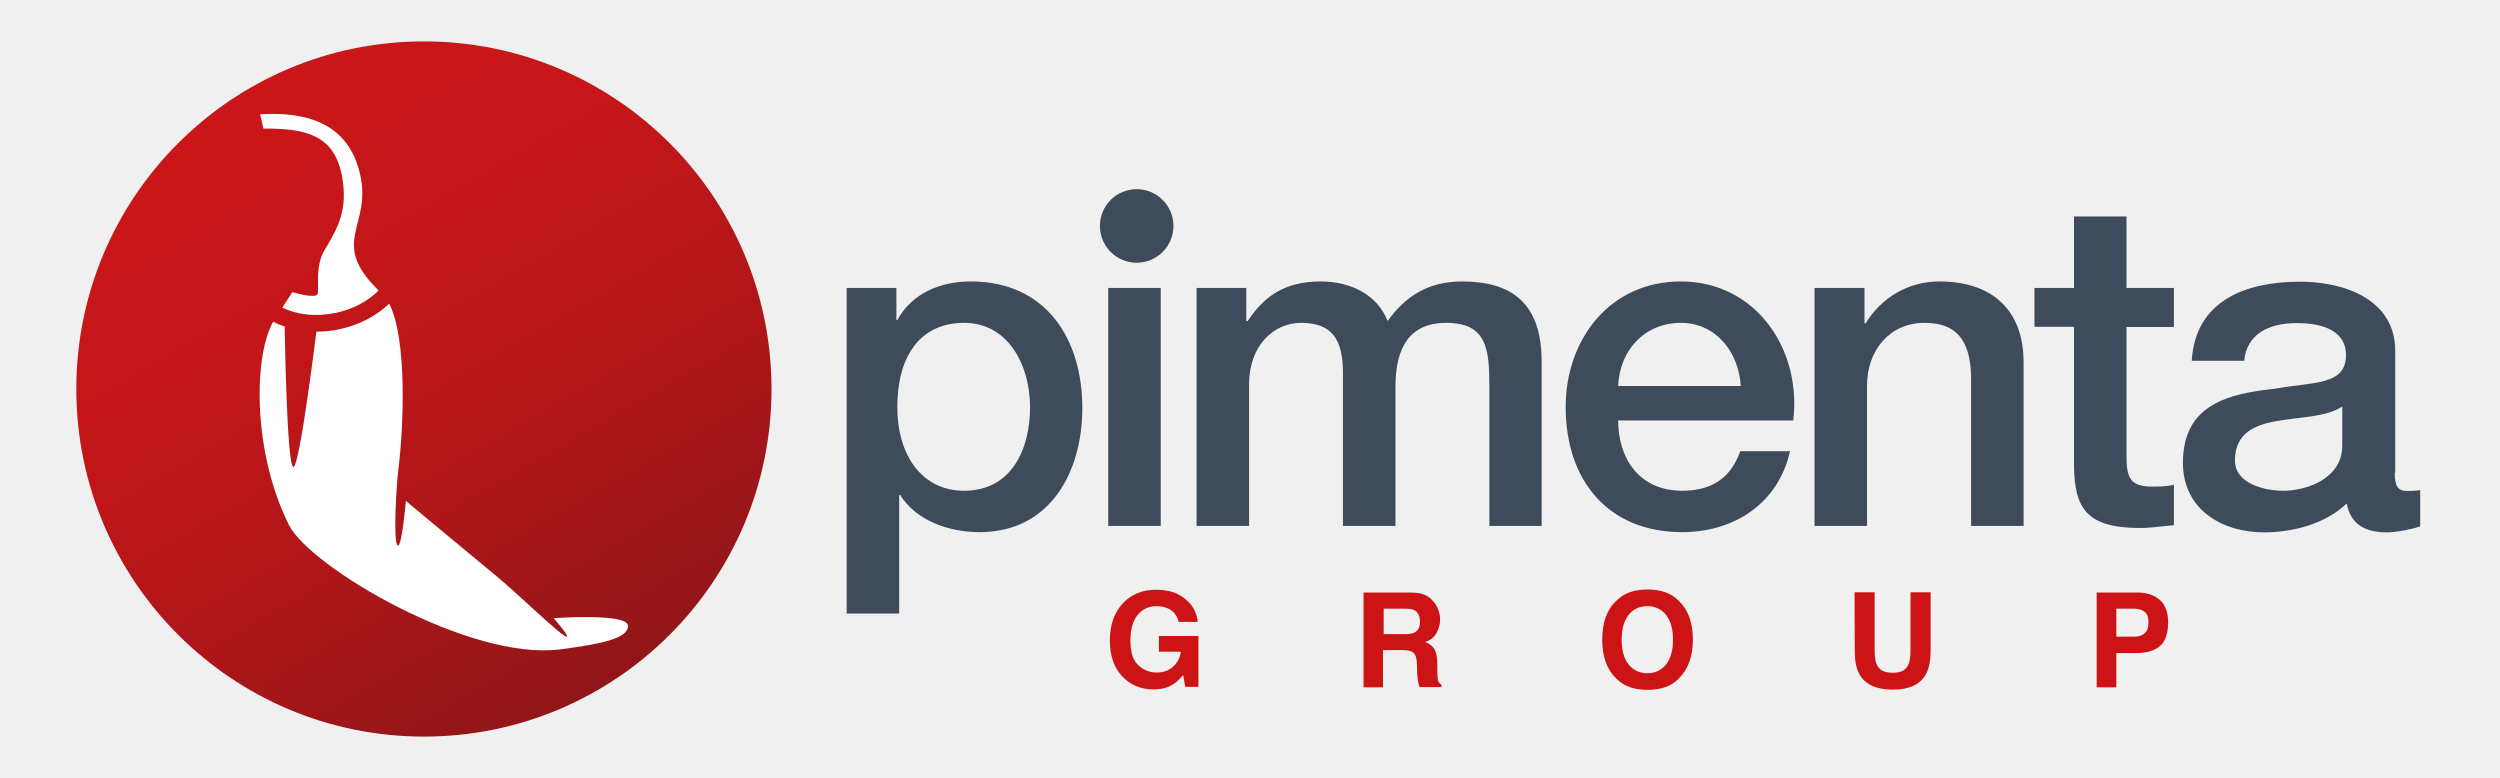
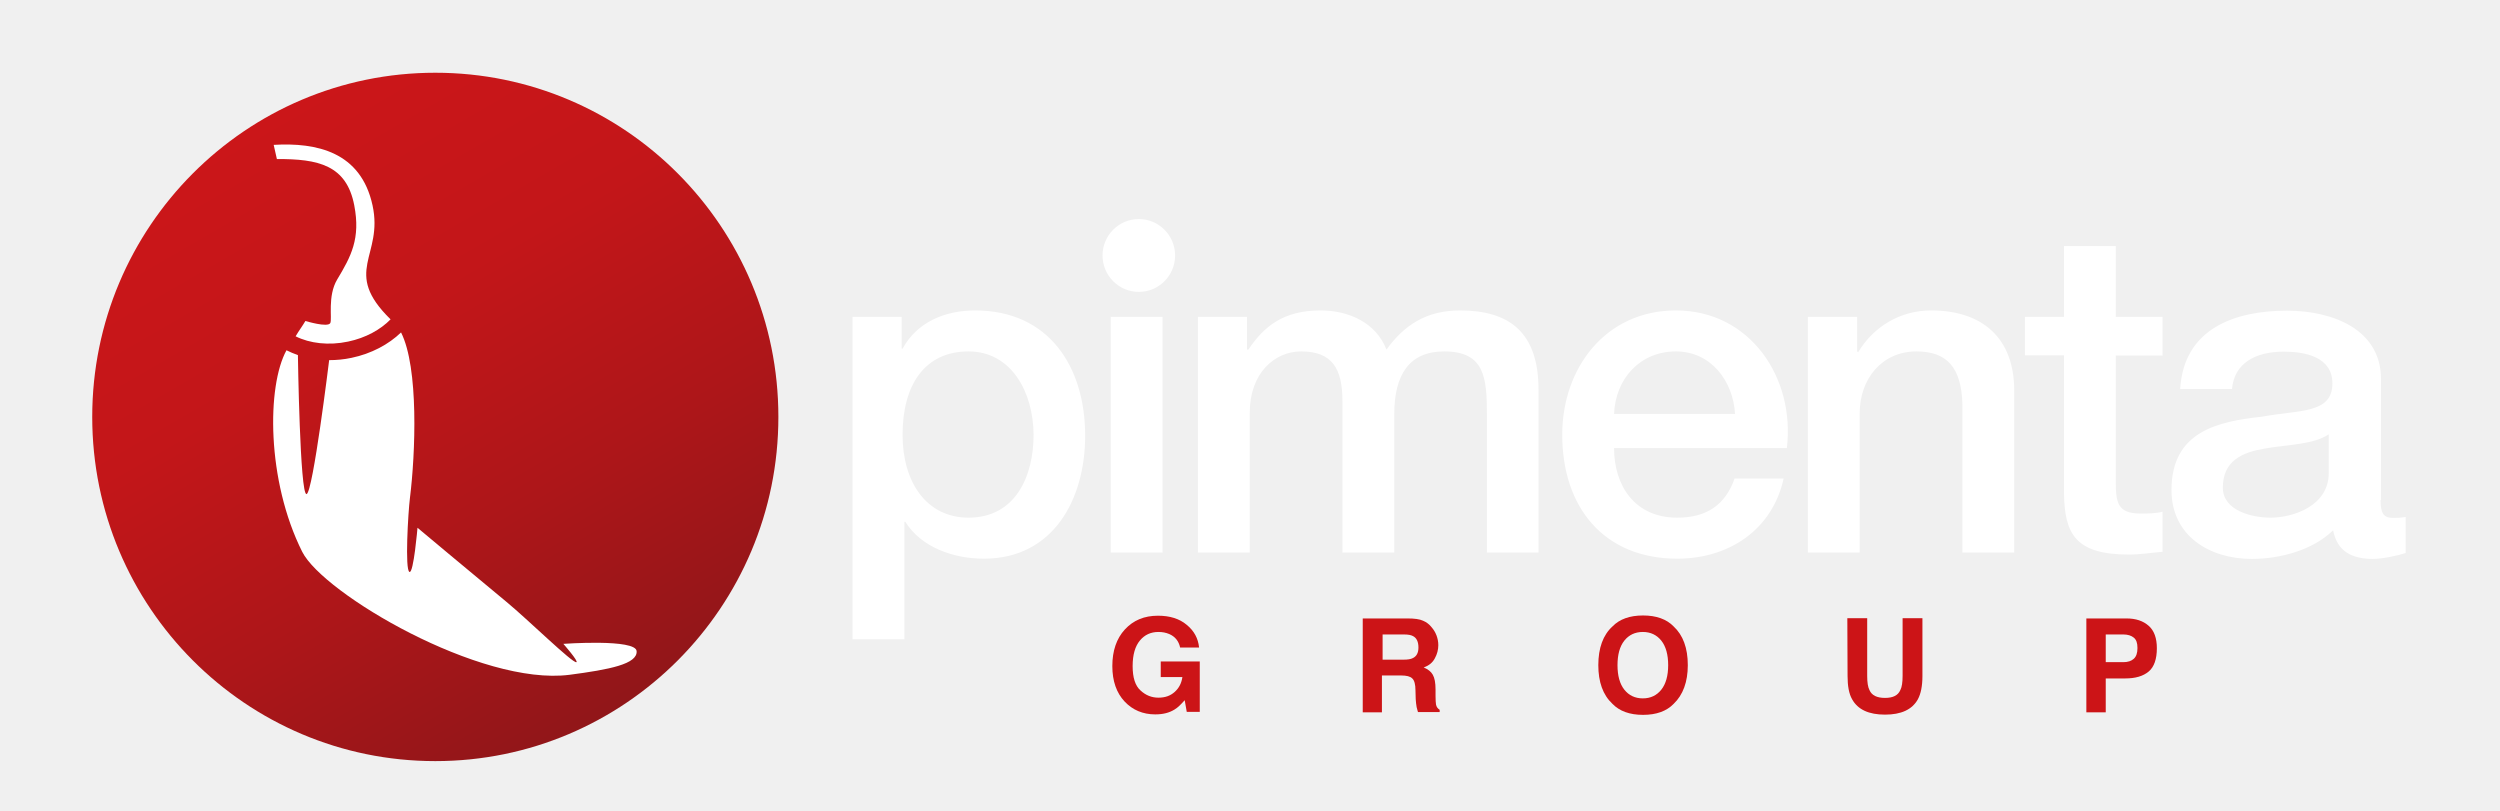
- <svg xmlns="http://www.w3.org/2000/svg" version="1.1" id="Logo" x="0px" y="0px" viewBox="0 0 1081 336" style="enable-background:new 0 0 1081 336;" xml:space="preserve">
-   <style type="text/css">
- 	.st0{fill:#3D4B5B;}
- 	.st1{fill:url(#SVGID_1_);}
- 	.st2{fill:#FFFFFF;}
- 	.st3{fill:#CC1417;}
- </style>
-   <g>
-     <path class="st0" d="M366.1,124.5h21.5v13.9h0.4c6.4-11.7,18.7-16.7,31.8-16.7c32.4,0,48.2,24.7,48.2,54.7   c0,27.7-13.9,53.7-44.4,53.7c-13.1,0-27.3-4.8-34.4-16.1h-0.4v51.3h-22.7L366.1,124.5L366.1,124.5z M416.9,139.6   c-19.1,0-28.9,14.5-28.9,36.4c0,20.7,10.5,36.2,28.9,36.2c20.7,0,28.5-18.3,28.5-36.2C445.3,157.3,435.6,139.6,416.9,139.6z    M479.2,124.5h22.7v102.9h-22.7V124.5z M517.4,124.5h21.5v14.3h0.6c6.8-10.1,15.3-17.1,31.6-17.1c12.5,0,24.3,5.4,28.9,17.1   c7.6-10.5,17.3-17.1,32.2-17.1c21.7,0,34.4,9.6,34.4,34.6v71.1H644v-60.1c0-16.3-1-27.7-18.7-27.7c-15.3,0-21.9,10.1-21.9,27.5   v60.3h-22.7v-66.1c0-14.1-4.4-21.7-18.1-21.7c-11.7,0-22.5,9.6-22.5,26.7v61.1h-22.7L517.4,124.5L517.4,124.5z M699.7,181.8   c0,16.1,8.8,30.4,27.7,30.4c13.1,0,21.1-5.8,25.1-17.1H774c-5,22.5-24.1,35-46.6,35c-32.2,0-50.4-22.5-50.4-54.1   c0-29.3,19.1-54.3,49.8-54.3c32.4,0,52.3,29.3,48.6,60.1L699.7,181.8L699.7,181.8z M752.7,166.9c-0.8-14.3-10.5-27.3-25.9-27.3   c-15.7,0-26.5,11.9-27.1,27.3H752.7z M784.7,124.5h21.5v15.1l0.4,0.4c6.8-11.3,18.5-18.3,32-18.3c22.3,0,36.4,11.9,36.4,35v70.7   h-22.7v-64.7c-0.4-16.1-6.8-23.1-20.1-23.1c-15.1,0-24.9,11.9-24.9,27.1v60.7h-22.7V124.5z M879.7,124.5h17.1V93.6h22.7v30.9H940   v16.9h-20.5v54.9c0,9.4,0.8,14.1,10.9,14.1c3.2,0,6.4,0,9.6-0.8v17.5c-5,0.4-9.8,1.2-14.7,1.2c-23.7,0-28.1-9.2-28.5-26.3v-60.7   h-17.1V124.5z M1035.5,204.5c0,5.6,1.2,7.8,5.4,7.8c1.4,0,3.2,0,5.6-0.4v15.7c-3.4,1.2-10.5,2.6-14.3,2.6   c-9.2,0-15.7-3.2-17.5-12.5c-9,8.8-23.5,12.5-35.6,12.5c-18.5,0-35.2-10-35.2-30.1c0-25.7,20.5-29.9,39.6-32   c16.3-3,30.9-1.2,30.9-14.5c0-11.7-12.1-13.9-21.3-13.9c-12.7,0-21.7,5.2-22.7,16.3h-22.7c1.6-26.5,24.1-34.2,46.8-34.2   c20.1,0,41.2,8.2,41.2,29.9V204.5z M1012.8,175.8c-7,4.6-17.9,4.4-27.9,6.2c-9.8,1.6-18.5,5.2-18.5,17.1   c0,10.1,12.9,13.1,20.9,13.1c10,0,25.5-5.2,25.5-19.5L1012.8,175.8L1012.8,175.8z" />
-     <linearGradient id="SVGID_1_" gradientUnits="userSpaceOnUse" x1="108.123" y1="38.047" x2="258.444" y2="298.411">
-       <stop offset="0" style="stop-color:#CB1619" />
-       <stop offset="0.337" style="stop-color:#C31619" />
-       <stop offset="0.672" style="stop-color:#AD1619" />
-       <stop offset="1" style="stop-color:#911619" />
+ <svg xmlns="http://www.w3.org/2000/svg" width="74" height="24" viewBox="0 0 74 24" fill="none">
+   <path d="M25.236 9.379H26.689V10.321H26.716C27.148 9.528 27.979 9.189 28.864 9.189C31.054 9.189 32.121 10.863 32.121 12.897C32.121 14.774 31.182 16.537 29.121 16.537C28.236 16.537 27.277 16.211 26.797 15.445H26.77V18.923H25.236V9.379ZM28.669 10.402C27.378 10.402 26.716 11.385 26.716 12.87C26.716 14.273 27.425 15.323 28.669 15.323C30.067 15.323 30.594 14.083 30.594 12.87C30.587 11.602 29.932 10.402 28.669 10.402ZM32.878 9.379H34.412V16.354H32.878V9.379ZM35.459 9.379H36.912V10.348H36.952C37.411 9.663 37.986 9.189 39.087 9.189C39.932 9.189 40.729 9.555 41.04 10.348C41.553 9.636 42.209 9.189 43.215 9.189C44.682 9.189 45.54 9.84 45.54 11.534V16.354H44.013V12.28C44.013 11.175 43.945 10.402 42.749 10.402C41.715 10.402 41.27 11.087 41.27 12.266V16.354H39.736V11.873C39.736 10.917 39.438 10.402 38.513 10.402C37.722 10.402 36.993 11.053 36.993 12.212V16.354H35.459V9.379ZM47.776 13.263C47.776 14.354 48.371 15.323 49.648 15.323C50.533 15.323 51.074 14.93 51.344 14.164H52.796C52.459 15.69 51.168 16.537 49.648 16.537C47.472 16.537 46.242 15.012 46.242 12.87C46.242 10.884 47.533 9.189 49.607 9.189C51.796 9.189 53.141 11.175 52.891 13.263H47.776ZM51.357 12.253C51.303 11.284 50.648 10.402 49.607 10.402C48.547 10.402 47.817 11.209 47.776 12.253H51.357ZM53.519 9.379H54.972V10.402L54.999 10.429C55.459 9.663 56.249 9.189 57.161 9.189C58.668 9.189 59.621 9.996 59.621 11.561V16.354H58.087V11.968C58.06 10.877 57.627 10.402 56.729 10.402C55.709 10.402 55.046 11.209 55.046 12.239V16.354H53.513V9.379H53.519ZM59.938 9.379H61.094V7.284H62.627V9.379H64.012V10.524H62.627V14.246C62.627 14.883 62.681 15.201 63.364 15.201C63.58 15.201 63.796 15.201 64.012 15.147V16.333C63.675 16.361 63.35 16.415 63.019 16.415C61.418 16.415 61.121 15.791 61.094 14.632V10.518H59.938V9.379ZM70.465 14.802C70.465 15.181 70.546 15.33 70.83 15.33C70.924 15.33 71.046 15.33 71.208 15.303V16.367C70.978 16.449 70.499 16.544 70.242 16.544C69.621 16.544 69.181 16.327 69.06 15.696C68.452 16.293 67.472 16.544 66.654 16.544C65.404 16.544 64.276 15.866 64.276 14.503C64.276 12.761 65.661 12.476 66.952 12.334C68.053 12.131 69.039 12.253 69.039 11.351C69.039 10.558 68.222 10.409 67.6 10.409C66.742 10.409 66.134 10.761 66.067 11.514H64.533C64.641 9.718 66.161 9.196 67.695 9.196C69.053 9.196 70.478 9.752 70.478 11.223V14.802H70.465ZM68.931 12.856C68.458 13.168 67.722 13.154 67.046 13.276C66.384 13.385 65.796 13.629 65.796 14.435C65.796 15.12 66.668 15.323 67.208 15.323C67.884 15.323 68.931 14.971 68.931 14.002V12.856Z" fill="white" />
+   <path d="M12.885 2.153C7.277 2.153 2.73 6.715 2.73 12.341C2.73 17.967 7.277 22.529 12.885 22.529C18.493 22.529 23.04 17.967 23.04 12.341C23.04 6.715 18.493 2.153 12.885 2.153Z" fill="url(#paint0_linear_341_213)" />
+   <path d="M16.675 19.058C16.675 19.058 18.824 18.903 18.844 19.275C18.871 19.655 18.047 19.818 16.858 19.974C14.223 20.313 9.567 17.567 8.946 16.334C7.885 14.219 7.899 11.419 8.48 10.368C8.588 10.423 8.703 10.47 8.818 10.511C8.818 10.511 8.878 14.666 9.074 14.625C9.263 14.585 9.743 10.66 9.743 10.66C9.959 10.66 10.182 10.64 10.405 10.592C10.993 10.47 11.507 10.192 11.871 9.84C12.399 10.884 12.297 13.426 12.135 14.734C12.081 15.161 11.98 16.876 12.121 16.93C12.243 16.977 12.358 15.622 12.358 15.622C12.358 15.622 13.871 16.889 14.986 17.811C15.628 18.34 16.946 19.635 17.061 19.601C17.135 19.581 16.675 19.058 16.675 19.058ZM11.027 6.078C10.682 4.492 9.372 4.214 8.101 4.288L8.196 4.708C9.419 4.702 10.257 4.885 10.486 6.078C10.676 7.061 10.392 7.589 9.98 8.274C9.689 8.762 9.838 9.44 9.777 9.562C9.703 9.704 9.04 9.501 9.04 9.501C8.953 9.65 8.845 9.792 8.75 9.955C9.169 10.165 9.73 10.233 10.304 10.111C10.824 10.002 11.263 9.758 11.561 9.453C10.108 8.03 11.358 7.589 11.027 6.078Z" fill="white" />
+   <path d="M33.709 8.64C34.302 8.64 34.783 8.157 34.783 7.562C34.783 6.967 34.302 6.484 33.709 6.484C33.116 6.484 32.635 6.967 32.635 7.562C32.635 8.157 33.116 8.64 33.709 8.64Z" fill="white" />
+   <path d="M34.932 19.167C34.891 18.977 34.783 18.841 34.608 18.767C34.513 18.726 34.405 18.706 34.29 18.706C34.067 18.706 33.885 18.787 33.743 18.957C33.601 19.126 33.526 19.377 33.526 19.716C33.526 20.055 33.601 20.299 33.763 20.441C33.918 20.584 34.094 20.651 34.29 20.651C34.486 20.651 34.641 20.597 34.77 20.482C34.898 20.367 34.972 20.224 34.999 20.041H34.358V19.58H35.513V21.072H35.128L35.067 20.726C34.952 20.855 34.858 20.95 34.763 21.004C34.608 21.099 34.425 21.146 34.195 21.146C33.831 21.146 33.526 21.017 33.29 20.767C33.047 20.509 32.925 20.157 32.925 19.716C32.925 19.268 33.047 18.902 33.297 18.631C33.547 18.36 33.871 18.225 34.276 18.225C34.628 18.225 34.912 18.313 35.128 18.496C35.344 18.672 35.466 18.896 35.493 19.167H34.932Z" fill="#CC1417" />
+   <path d="M42.121 18.373C42.222 18.414 42.31 18.482 42.378 18.57C42.438 18.638 42.486 18.719 42.52 18.807C42.553 18.895 42.574 18.99 42.574 19.099C42.574 19.227 42.54 19.363 42.472 19.485C42.405 19.614 42.297 19.702 42.141 19.756C42.27 19.811 42.357 19.878 42.411 19.973C42.465 20.068 42.492 20.21 42.492 20.407V20.597C42.492 20.726 42.499 20.807 42.506 20.854C42.52 20.929 42.56 20.976 42.614 21.01V21.078H41.972C41.952 21.017 41.945 20.97 41.932 20.929C41.918 20.854 41.911 20.773 41.905 20.692L41.898 20.434C41.898 20.258 41.864 20.136 41.803 20.082C41.742 20.021 41.634 19.994 41.472 19.994H40.905V21.085H40.337V18.306H41.661C41.871 18.306 42.02 18.326 42.121 18.373ZM40.925 18.78V19.526H41.547C41.668 19.526 41.763 19.512 41.824 19.478C41.932 19.424 41.986 19.322 41.986 19.166C41.986 18.997 41.932 18.882 41.824 18.828C41.763 18.794 41.675 18.78 41.553 18.78H40.925Z" fill="#CC1417" />
+   <path d="M49.54 20.834C49.33 21.051 49.026 21.16 48.634 21.16C48.242 21.16 47.938 21.051 47.729 20.834C47.445 20.57 47.31 20.183 47.31 19.689C47.31 19.18 47.452 18.794 47.729 18.543C47.938 18.326 48.242 18.218 48.634 18.218C49.026 18.218 49.33 18.326 49.54 18.543C49.817 18.801 49.959 19.18 49.959 19.689C49.959 20.183 49.817 20.57 49.54 20.834ZM49.175 20.414C49.31 20.244 49.378 20 49.378 19.689C49.378 19.377 49.31 19.133 49.175 18.963C49.04 18.794 48.857 18.706 48.628 18.706C48.398 18.706 48.215 18.794 48.08 18.963C47.945 19.133 47.878 19.377 47.878 19.689C47.878 20 47.945 20.244 48.08 20.414C48.215 20.584 48.398 20.672 48.628 20.672C48.857 20.672 49.04 20.584 49.175 20.414Z" fill="#CC1417" />
+   <path d="M54.681 18.299H55.269V20.008C55.269 20.197 55.29 20.34 55.337 20.428C55.404 20.584 55.56 20.658 55.796 20.658C56.033 20.658 56.181 20.584 56.249 20.428C56.296 20.34 56.317 20.197 56.317 20.008V18.299H56.904V20.008C56.904 20.306 56.857 20.536 56.769 20.699C56.6 21.004 56.276 21.153 55.796 21.153C55.317 21.153 54.992 21.004 54.823 20.699C54.729 20.536 54.688 20.306 54.688 20.008L54.681 18.299Z" fill="#CC1417" />
+   <path d="M63.6 19.878C63.438 20.014 63.208 20.082 62.904 20.082H62.33V21.085H61.756V18.306H62.945C63.222 18.306 63.438 18.38 63.6 18.523C63.763 18.665 63.843 18.889 63.843 19.187C63.843 19.506 63.763 19.743 63.6 19.878ZM63.161 18.875C63.087 18.814 62.985 18.78 62.85 18.78H62.33V19.6H62.85C62.985 19.6 63.087 19.567 63.161 19.499C63.235 19.431 63.269 19.329 63.269 19.18C63.269 19.031 63.235 18.936 63.161 18.875Z" fill="#CC1417" />
+   <defs>
+     <linearGradient id="paint0_linear_341_213" x1="7.806" y1="3.518" x2="18.011" y2="21.139" gradientUnits="userSpaceOnUse">
+       <stop stop-color="#CB1619" />
+       <stop offset="0.337" stop-color="#C31619" />
+       <stop offset="0.672" stop-color="#AD1619" />
+       <stop offset="1" stop-color="#911619" />
    </linearGradient>
-     <path class="st1" d="M183.3,17.9C100.3,17.9,33,85.2,33,168.2s67.3,150.3,150.3,150.3s150.3-67.3,150.3-150.3   S266.3,17.9,183.3,17.9z" />
-     <path class="st2" d="M239.4,267.3c0,0,31.8-2.3,32.1,3.2c0.4,5.6-11.8,8-29.4,10.3c-39,5-107.9-35.5-117.1-53.7   c-15.7-31.2-15.5-72.5-6.9-88c1.6,0.8,3.3,1.5,5,2.1c0,0,0.9,61.3,3.8,60.7c2.8-0.6,9.9-58.5,9.9-58.5c3.2,0,6.5-0.3,9.8-1   c8.7-1.8,16.3-5.9,21.7-11.1c7.8,15.4,6.3,52.9,3.9,72.2c-0.8,6.3-2.3,31.6-0.2,32.4c1.8,0.7,3.5-19.3,3.5-19.3   s22.4,18.7,38.9,32.3c9.5,7.8,29,26.9,30.7,26.4C246.2,275,239.4,267.3,239.4,267.3z M155.8,75.8c-5.1-23.4-24.5-27.5-43.3-26.4   l1.4,6.2c18.1-0.1,30.5,2.6,33.9,20.2c2.8,14.5-1.4,22.3-7.5,32.4c-4.3,7.2-2.1,17.2-3,19c-1.1,2.1-10.9-0.9-10.9-0.9   c-1.3,2.2-2.9,4.3-4.3,6.7c6.2,3.1,14.5,4.1,23,2.3c7.7-1.6,14.2-5.2,18.6-9.7C142.2,104.6,160.7,98.1,155.8,75.8z" />
-     <circle class="st0" cx="491.5" cy="97.7" r="15.9" />
-   </g>
-   <g>
-     <path class="st3" d="M509.6,268.9c-0.6-2.8-2.2-4.8-4.8-5.9c-1.4-0.6-3-0.9-4.7-0.9c-3.3,0-6,1.2-8.1,3.7s-3.2,6.2-3.2,11.2   c0,5,1.1,8.6,3.5,10.7c2.3,2.1,4.9,3.1,7.8,3.1c2.9,0,5.2-0.8,7.1-2.5s3-3.8,3.4-6.5h-9.5v-6.8h17.1v22h-5.7l-0.9-5.1   c-1.7,1.9-3.1,3.3-4.5,4.1c-2.3,1.4-5,2.1-8.4,2.1c-5.4,0-9.9-1.9-13.4-5.6c-3.6-3.8-5.4-9-5.4-15.5c0-6.6,1.8-12,5.5-16   c3.7-4,8.5-6,14.5-6c5.2,0,9.4,1.3,12.6,4c3.2,2.6,5,5.9,5.4,9.9H509.6z" />
-     <path class="st3" d="M616,257.2c1.5,0.6,2.8,1.6,3.8,2.9c0.9,1,1.6,2.2,2.1,3.5c0.5,1.3,0.8,2.7,0.8,4.3c0,1.9-0.5,3.9-1.5,5.7   c-1,1.9-2.6,3.2-4.9,4c1.9,0.8,3.2,1.8,4,3.2c0.8,1.4,1.2,3.5,1.2,6.4v2.8c0,1.9,0.1,3.1,0.2,3.8c0.2,1.1,0.8,1.8,1.6,2.3v1h-9.5   c-0.3-0.9-0.4-1.6-0.6-2.2c-0.2-1.1-0.3-2.3-0.4-3.5l-0.1-3.8c0-2.6-0.5-4.4-1.4-5.2c-0.9-0.9-2.5-1.3-4.9-1.3h-8.4v16.1h-8.4v-41   h19.6C612.3,256.2,614.5,256.5,616,257.2z M598.3,263.2v11h9.2c1.8,0,3.2-0.2,4.1-0.7c1.6-0.8,2.4-2.3,2.4-4.6c0-2.5-0.8-4.2-2.4-5   c-0.9-0.5-2.2-0.7-4-0.7L598.3,263.2L598.3,263.2z" />
-     <path class="st3" d="M725.8,293.5c-3.1,3.2-7.6,4.8-13.4,4.8s-10.3-1.6-13.4-4.8c-4.2-3.9-6.2-9.6-6.2-16.9   c0-7.5,2.1-13.2,6.2-16.9c3.1-3.2,7.6-4.8,13.4-4.8s10.3,1.6,13.4,4.8c4.1,3.8,6.2,9.4,6.2,16.9C732,283.9,729.9,289.6,725.8,293.5   z M720.4,287.3c2-2.5,3-6.1,3-10.7c0-4.6-1-8.2-3-10.7s-4.7-3.8-8.1-3.8s-6.1,1.3-8.1,3.8c-2,2.5-3,6.1-3,10.7c0,4.6,1,8.2,3,10.7   c2,2.5,4.7,3.8,8.1,3.8S718.4,289.8,720.4,287.3z" />
-     <path class="st3" d="M801.9,256.1h8.7v25.2c0,2.8,0.3,4.9,1,6.2c1,2.3,3.3,3.4,6.8,3.4c3.5,0,5.7-1.1,6.7-3.4c0.7-1.3,1-3.4,1-6.2   v-25.2h8.7v25.2c0,4.4-0.7,7.8-2,10.2c-2.5,4.5-7.3,6.7-14.4,6.7s-11.9-2.2-14.4-6.7c-1.4-2.4-2-5.8-2-10.2L801.9,256.1   L801.9,256.1z" />
-     <path class="st3" d="M933.9,279.4c-2.4,2-5.8,3-10.3,3h-8.5v14.8h-8.5v-41h17.6c4.1,0,7.3,1.1,9.7,3.2s3.6,5.4,3.6,9.8   C937.5,273.9,936.3,277.4,933.9,279.4z M927.4,264.6c-1.1-0.9-2.6-1.4-4.6-1.4h-7.7v12.1h7.7c2,0,3.5-0.5,4.6-1.5   c1.1-1,1.6-2.5,1.6-4.7S928.5,265.5,927.4,264.6z" />
-   </g>
+   </defs>
</svg>
